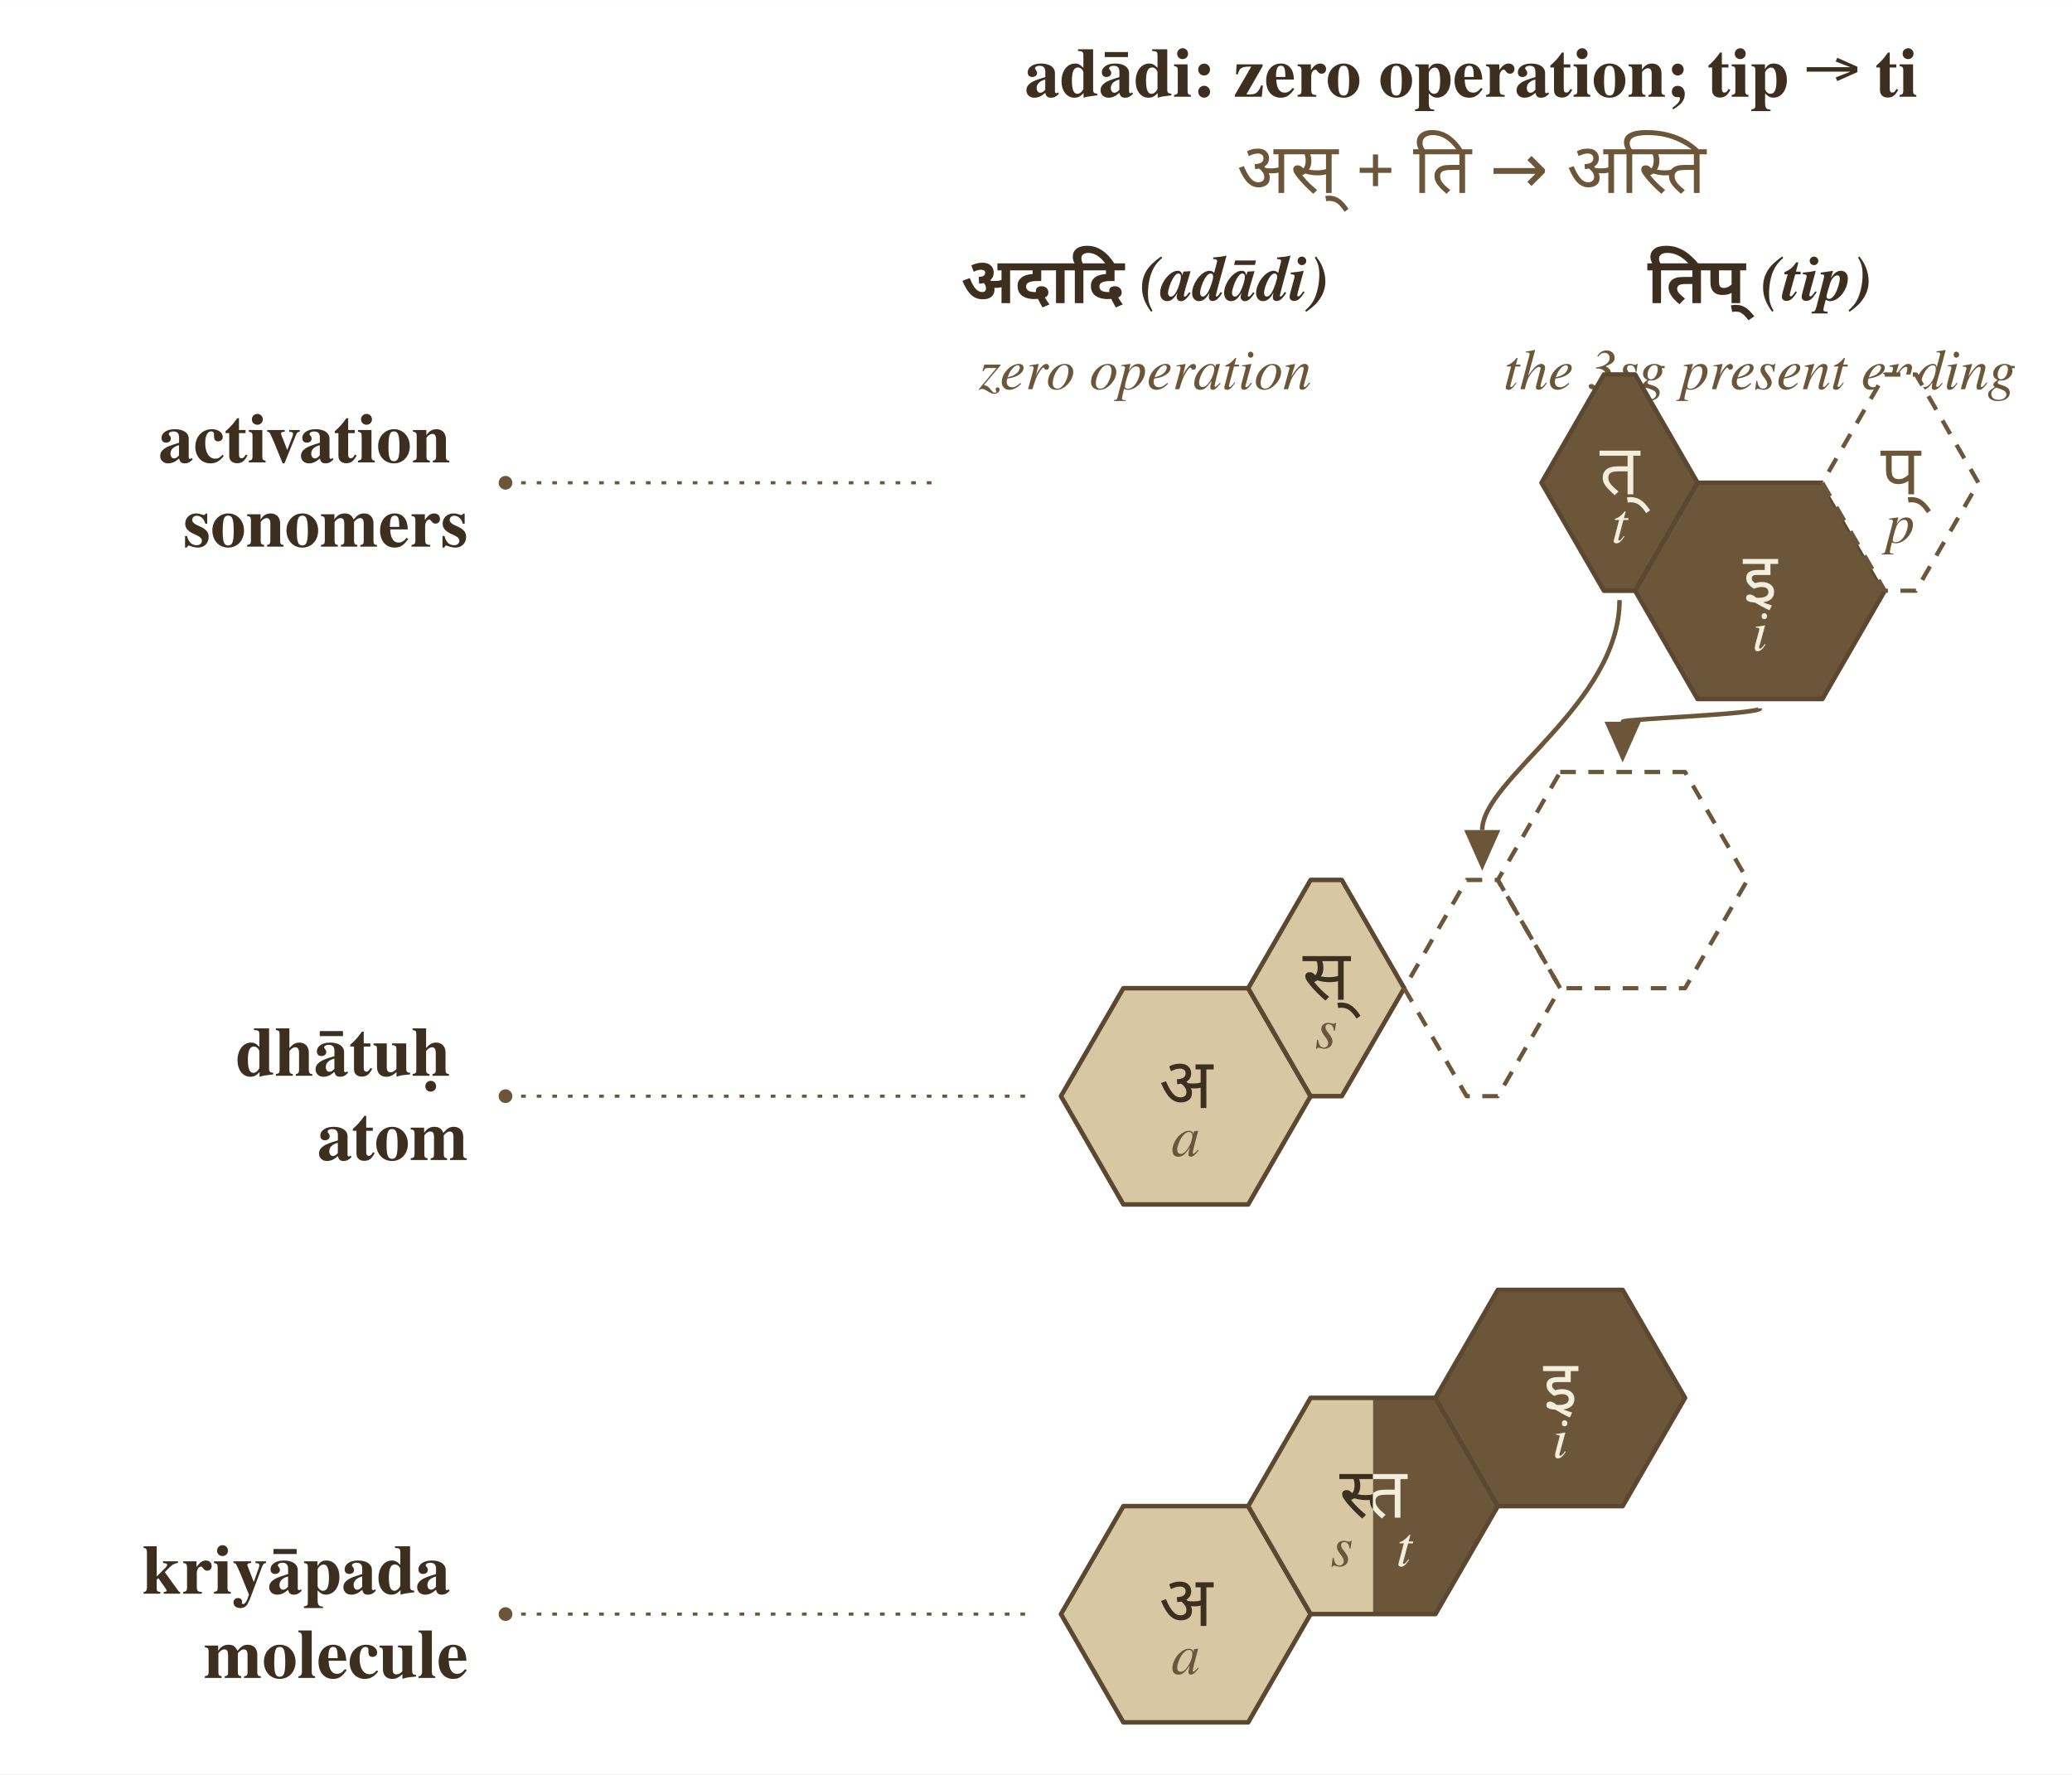
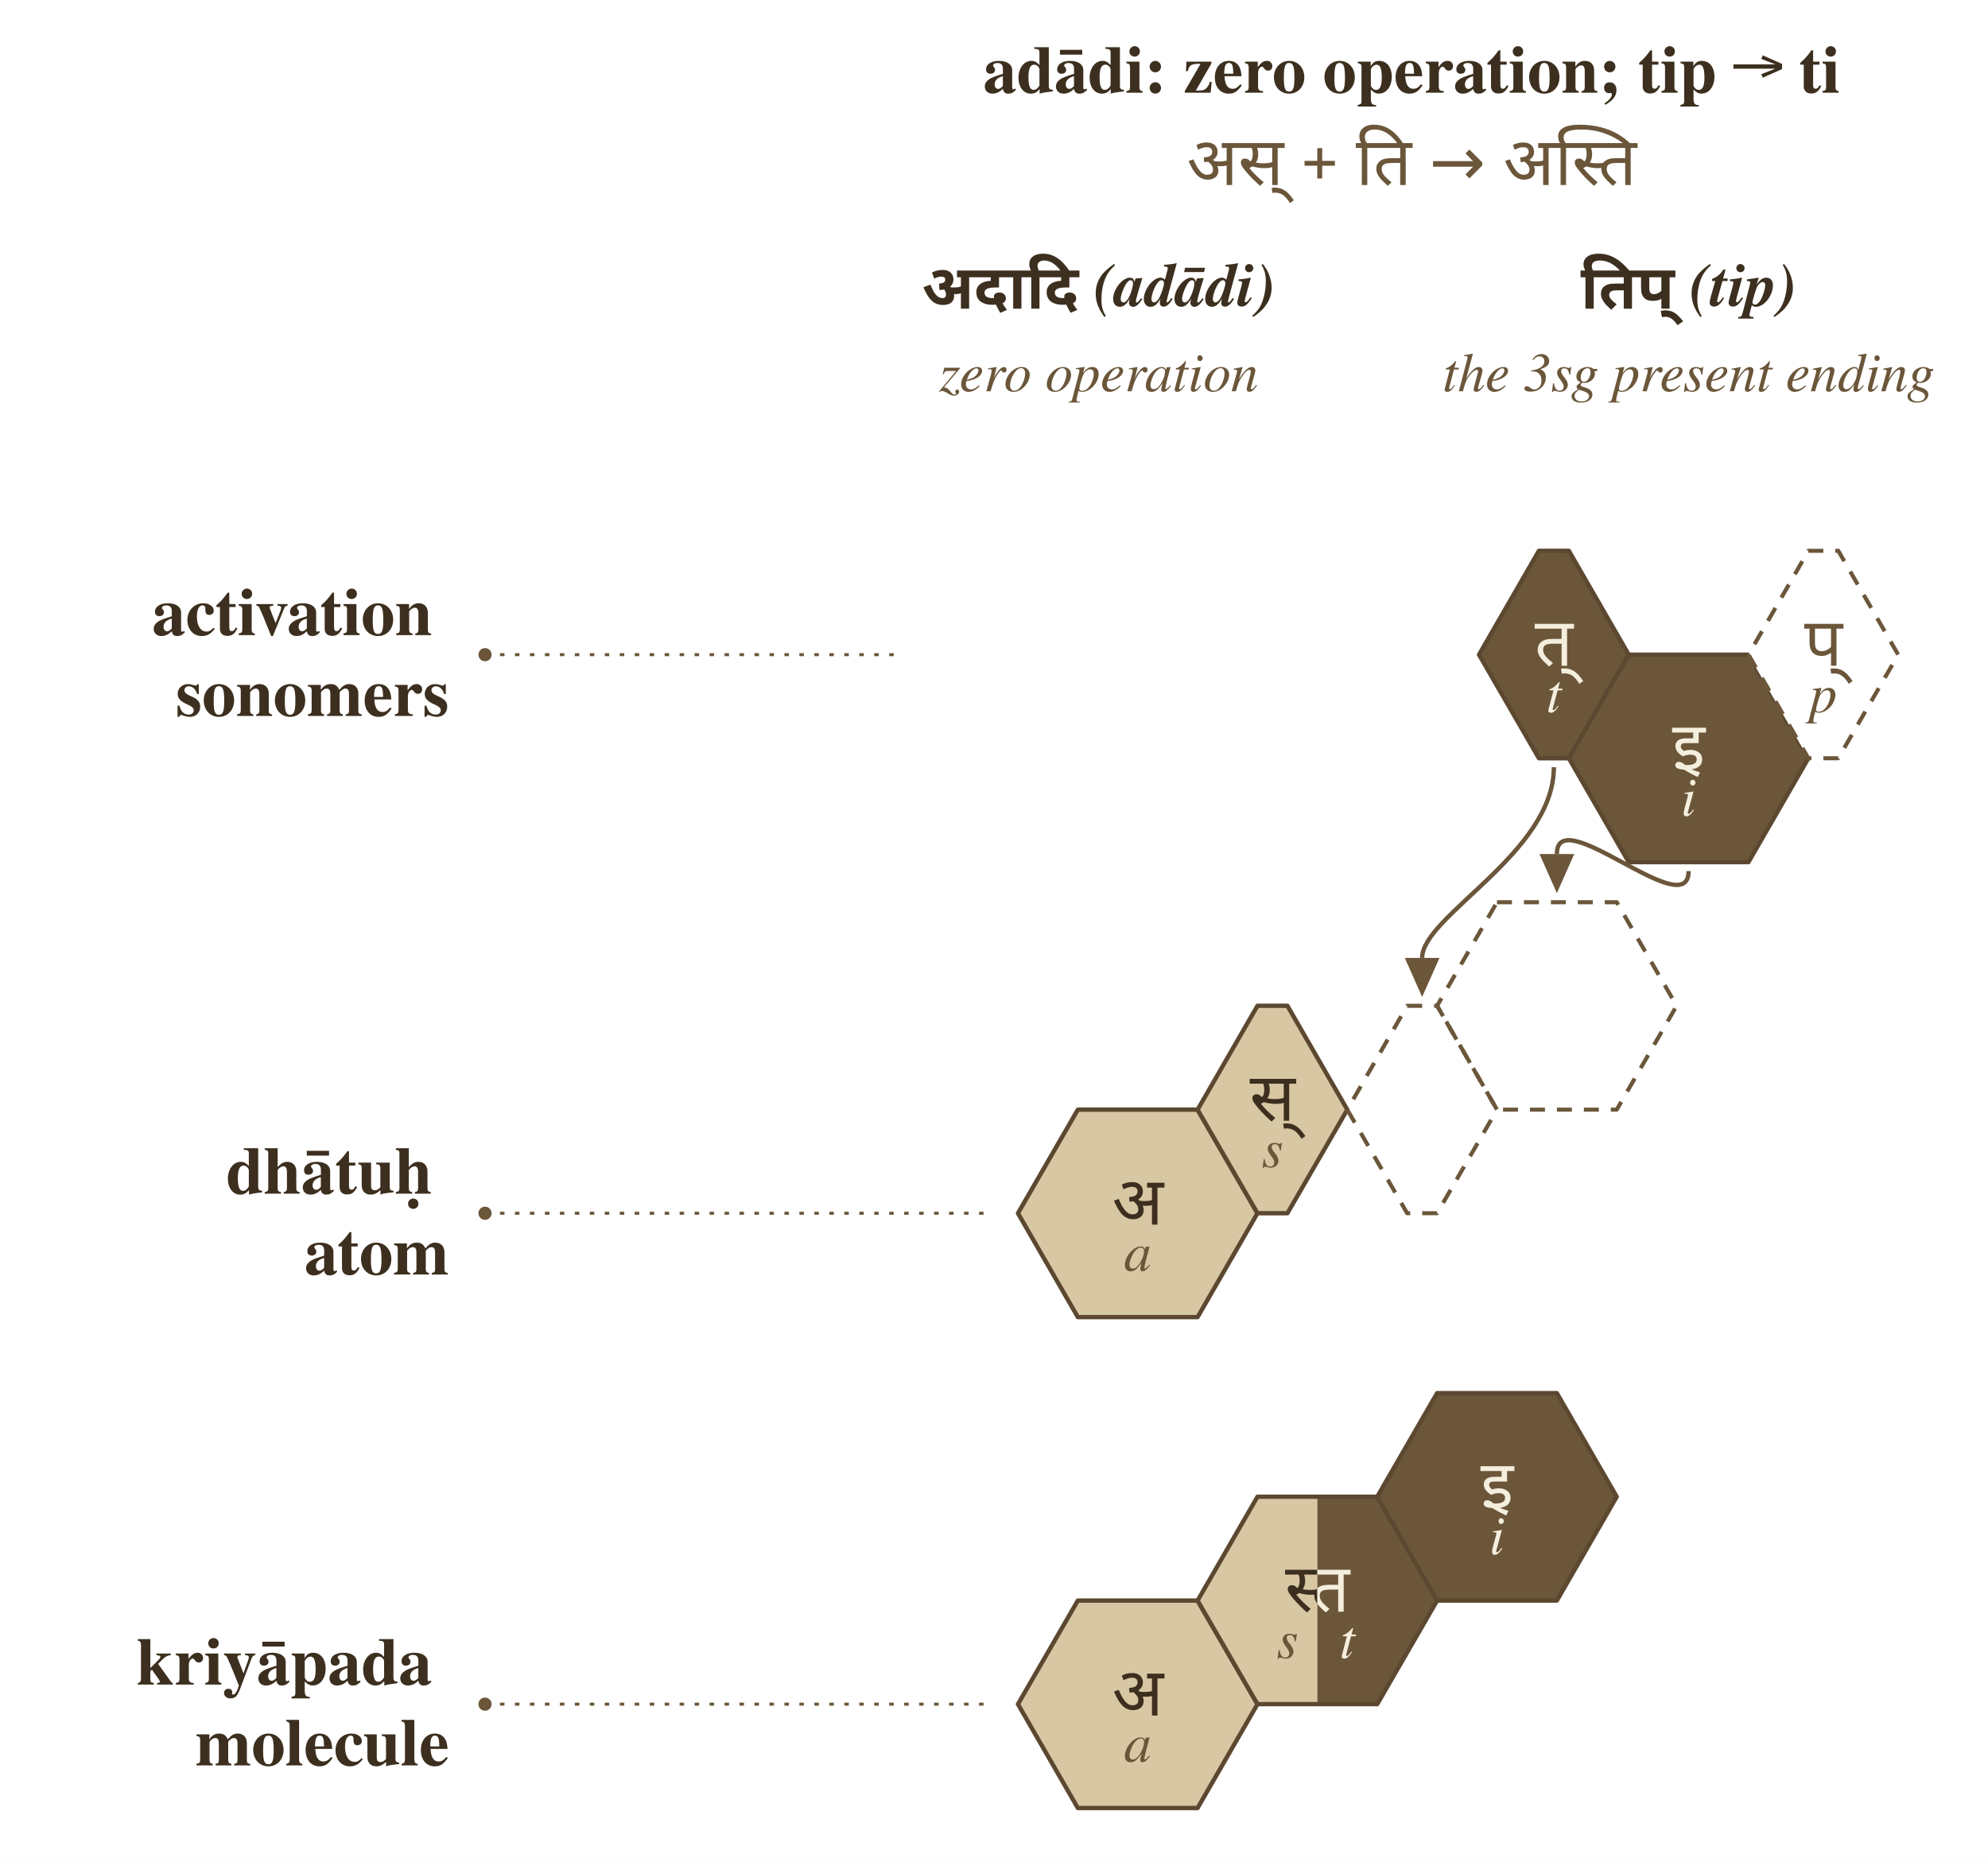
- <svg xmlns="http://www.w3.org/2000/svg" viewBox="0 0 664.0 568.6" width="4.5in" height="3.854in">
-   <rect x="0" y="0" width="664.0" height="568.6" fill="#ffffff" />
+ <svg xmlns="http://www.w3.org/2000/svg" viewBox="0 0 664.0 620.6" width="4.5in" height="4.206in">
+   <rect x="0" y="0" width="664.0" height="620.6" fill="#ffffff" />
  <defs>
    <marker id="arrowhead" markerWidth="10" markerHeight="8" refX="0" refY="4" orient="auto" markerUnits="strokeWidth">
      <polygon points="0,0 9,4 0,8" fill="#6b563a" />
    </marker>
  </defs>
  <text x="471.5" y="24.0" font-family="Charter, Georgia, Times, serif" font-size="22.5" font-weight="700" text-anchor="middle" dominant-baseline="middle" fill="#3d2f1f">adādi: zero operation; tip → ti</text>
  <text x="471.5" y="54.0" font-family="Noto Sans Devanagari, Mangal, Devanagari Sangam MN, sans-serif" font-size="22.5" font-weight="500" text-anchor="middle" dominant-baseline="middle" fill="#6b563a">अस् + ति → अस्ति</text>
-   <text x="150.0" y="154.7" font-family="Charter, Georgia, Times, serif" font-size="22.5" font-weight="700" text-anchor="end" dominant-baseline="middle" fill="#3d2f1f">
-     <tspan x="150.0" y="141.2">activation</tspan>
-     <tspan x="150.0" y="168.2">sonomers</tspan>
+   <text x="150.0" y="218.7" font-family="Charter, Georgia, Times, serif" font-size="22.5" font-weight="700" text-anchor="end" dominant-baseline="middle" fill="#3d2f1f">
+     <tspan x="150.0" y="205.2">activation</tspan>
+     <tspan x="150.0" y="232.2">sonomers</tspan>
  </text>
-   <text x="150.0" y="351.3" font-family="Charter, Georgia, Times, serif" font-size="22.5" font-weight="700" text-anchor="end" dominant-baseline="middle" fill="#3d2f1f">
-     <tspan x="150.0" y="337.8">dhātuḥ</tspan>
-     <tspan x="150.0" y="364.8">atom</tspan>
+   <text x="150.0" y="405.3" font-family="Charter, Georgia, Times, serif" font-size="22.5" font-weight="700" text-anchor="end" dominant-baseline="middle" fill="#3d2f1f">
+     <tspan x="150.0" y="391.8">dhātuḥ</tspan>
+     <tspan x="150.0" y="418.8">atom</tspan>
  </text>
-   <text x="150.0" y="517.3" font-family="Charter, Georgia, Times, serif" font-size="22.5" font-weight="700" text-anchor="end" dominant-baseline="middle" fill="#3d2f1f">
-     <tspan x="150.0" y="503.8">kriyāpada</tspan>
-     <tspan x="150.0" y="530.8">molecule</tspan>
+   <text x="150.0" y="569.3" font-family="Charter, Georgia, Times, serif" font-size="22.5" font-weight="700" text-anchor="end" dominant-baseline="middle" fill="#3d2f1f">
+     <tspan x="150.0" y="555.8">kriyāpada</tspan>
+     <tspan x="150.0" y="582.8">molecule</tspan>
  </text>
-   <circle cx="162.0" cy="154.7" r="2.2" fill="#6b563a" />
-   <line x1="162.0" y1="154.7" x2="301.0" y2="154.7" stroke="#6b563a" stroke-width="1" stroke-dasharray="1.5 3.5" />
-   <circle cx="162.0" cy="351.3" r="2.2" fill="#6b563a" />
-   <line x1="162.0" y1="351.3" x2="332.0" y2="351.3" stroke="#6b563a" stroke-width="1" stroke-dasharray="1.5 3.5" />
-   <circle cx="162.0" cy="517.3" r="2.2" fill="#6b563a" />
-   <line x1="162.0" y1="517.3" x2="332.0" y2="517.3" stroke="#6b563a" stroke-width="1" stroke-dasharray="1.5 3.5" />
-   <text x="367.0" y="90.0" font-family="Charter, Georgia, Times, serif" font-size="20.5" font-weight="700" text-anchor="middle" dominant-baseline="middle" fill="#3d2f1f">
+   <circle cx="162.0" cy="218.7" r="2.2" fill="#6b563a" />
+   <line x1="162.0" y1="218.7" x2="301.0" y2="218.7" stroke="#6b563a" stroke-width="1" stroke-dasharray="1.5 3.5" />
+   <circle cx="162.0" cy="405.3" r="2.2" fill="#6b563a" />
+   <line x1="162.0" y1="405.3" x2="332.0" y2="405.3" stroke="#6b563a" stroke-width="1" stroke-dasharray="1.5 3.5" />
+   <circle cx="162.0" cy="569.3" r="2.2" fill="#6b563a" />
+   <line x1="162.0" y1="569.3" x2="332.0" y2="569.3" stroke="#6b563a" stroke-width="1" stroke-dasharray="1.5 3.5" />
+   <text x="367.0" y="96.0" font-family="Charter, Georgia, Times, serif" font-size="20.5" font-weight="700" text-anchor="middle" dominant-baseline="middle" fill="#3d2f1f">
    <tspan font-family="Noto Sans Devanagari, Mangal, Devanagari Sangam MN, sans-serif">अदादि</tspan>
    <tspan font-style="italic">(adādi)</tspan>
  </text>
-   <text x="367.0" y="119.5" font-family="Charter, Georgia, Times, serif" font-size="18.4" font-style="italic" text-anchor="middle" dominant-baseline="middle" fill="#6b563a">zero operation</text>
-   <text x="564.0" y="90.0" font-family="Charter, Georgia, Times, serif" font-size="20.5" font-weight="700" text-anchor="middle" dominant-baseline="middle" fill="#3d2f1f">
+   <text x="367.0" y="125.5" font-family="Charter, Georgia, Times, serif" font-size="18.4" font-style="italic" text-anchor="middle" dominant-baseline="middle" fill="#6b563a">zero operation</text>
+   <text x="564.0" y="96.0" font-family="Charter, Georgia, Times, serif" font-size="20.5" font-weight="700" text-anchor="middle" dominant-baseline="middle" fill="#3d2f1f">
    <tspan font-family="Noto Sans Devanagari, Mangal, Devanagari Sangam MN, sans-serif">तिप्</tspan>
    <tspan font-style="italic">(tip)</tspan>
  </text>
-   <text x="564.0" y="119.5" font-family="Charter, Georgia, Times, serif" font-size="18.4" font-style="italic" text-anchor="middle" dominant-baseline="middle" fill="#6b563a">the 3sg present ending</text>
-   <polygon points="514.0,120.0 524.0,120.0 544.0,154.7 524.0,189.3 514.0,189.3 494.0,154.7" fill="#6b563a" stroke="#5c4830" stroke-width="1.45" stroke-linejoin="round" />
-   <text x="519.0" y="150.6" font-family="Noto Sans Devanagari, Mangal, Devanagari Sangam MN, sans-serif" font-size="22.5" font-weight="500" text-anchor="middle" dominant-baseline="middle" fill="#f4eedd">त्</text>
-   <text x="519.0" y="168.7" font-family="Charter, Georgia, Times, serif" font-size="18.4" font-style="italic" text-anchor="middle" dominant-baseline="middle" fill="#f4eedd">t</text>
-   <polygon points="544.0,154.7 584.0,154.7 604.0,189.3 584.0,224.0 544.0,224.0 524.0,189.3" fill="#6b563a" stroke="#5c4830" stroke-width="1.45" stroke-linejoin="round" />
-   <text x="564.0" y="185.3" font-family="Noto Sans Devanagari, Mangal, Devanagari Sangam MN, sans-serif" font-size="22.5" font-weight="500" text-anchor="middle" dominant-baseline="middle" fill="#f4eedd">इ</text>
-   <text x="564.0" y="203.3" font-family="Charter, Georgia, Times, serif" font-size="18.4" font-style="italic" text-anchor="middle" dominant-baseline="middle" fill="#f4eedd">i</text>
-   <polygon points="604.0,120.0 614.0,120.0 634.0,154.7 614.0,189.3 604.0,189.3 584.0,154.7" fill="#ffffff" stroke="#6b563a" stroke-width="1.35" stroke-dasharray="5 4" stroke-linejoin="round" />
-   <text x="609.0" y="150.6" font-family="Noto Sans Devanagari, Mangal, Devanagari Sangam MN, sans-serif" font-size="22.5" font-weight="500" text-anchor="middle" dominant-baseline="middle" fill="#6b563a">प्</text>
-   <text x="609.0" y="168.7" font-family="Charter, Georgia, Times, serif" font-size="18.4" font-style="italic" text-anchor="middle" dominant-baseline="middle" fill="#6b563a">p</text>
-   <polygon points="360.0,316.7 400.0,316.7 420.0,351.3 400.0,386.0 360.0,386.0 340.0,351.3" fill="#d8c7a3" stroke="#5c4830" stroke-width="1.45" stroke-linejoin="round" />
-   <text x="380.0" y="347.3" font-family="Noto Sans Devanagari, Mangal, Devanagari Sangam MN, sans-serif" font-size="22.5" font-weight="500" text-anchor="middle" dominant-baseline="middle" fill="#3d2f1f">अ</text>
-   <text x="380.0" y="365.3" font-family="Charter, Georgia, Times, serif" font-size="18.4" font-style="italic" text-anchor="middle" dominant-baseline="middle" fill="#6b563a">a</text>
-   <polygon points="420.0,282.0 430.0,282.0 450.0,316.7 430.0,351.3 420.0,351.3 400.0,316.7" fill="#d8c7a3" stroke="#5c4830" stroke-width="1.45" stroke-linejoin="round" />
-   <text x="425.0" y="312.6" font-family="Noto Sans Devanagari, Mangal, Devanagari Sangam MN, sans-serif" font-size="22.5" font-weight="500" text-anchor="middle" dominant-baseline="middle" fill="#3d2f1f">स्</text>
-   <text x="425.0" y="330.7" font-family="Charter, Georgia, Times, serif" font-size="18.4" font-style="italic" text-anchor="middle" dominant-baseline="middle" fill="#6b563a">s</text>
-   <polygon points="470.0,282.0 480.0,282.0 500.0,316.7 480.0,351.3 470.0,351.3 450.0,316.7" fill="none" stroke="#6b563a" stroke-width="1.35" stroke-dasharray="5 4" stroke-linejoin="round" />
-   <polygon points="500.0,247.4 540.0,247.4 560.0,282.0 540.0,316.7 500.0,316.7 480.0,282.0" fill="none" stroke="#6b563a" stroke-width="1.35" stroke-dasharray="5 4" stroke-linejoin="round" />
-   <path d="M 519.0,192.3 C 519.0,225.5 475.0,249.8 475.0,266.0" fill="none" stroke="#6b563a" stroke-width="1.45" marker-end="url(#arrowhead)" />
-   <path d="M 564.0,227.0 C 564.0,228.9 520.0,230.4 520.0,231.3" fill="none" stroke="#6b563a" stroke-width="1.45" marker-end="url(#arrowhead)" />
-   <polygon points="360.0,482.7 400.0,482.7 420.0,517.3 400.0,552.0 360.0,552.0 340.0,517.3" fill="#d8c7a3" stroke="#5c4830" stroke-width="1.45" stroke-linejoin="round" />
-   <text x="380.0" y="513.3" font-family="Noto Sans Devanagari, Mangal, Devanagari Sangam MN, sans-serif" font-size="22.5" font-weight="500" text-anchor="middle" dominant-baseline="middle" fill="#3d2f1f">अ</text>
-   <text x="380.0" y="531.3" font-family="Charter, Georgia, Times, serif" font-size="18.4" font-style="italic" text-anchor="middle" dominant-baseline="middle" fill="#6b563a">a</text>
-   <polygon points="420.0,448.0 440.0,448.0 440.0,517.3 420.0,517.3 400.0,482.7" fill="#d8c7a3" stroke="none" />
-   <polygon points="440.0,448.0 460.0,448.0 480.0,482.7 460.0,517.3 440.0,517.3" fill="#6b563a" stroke="none" />
-   <polygon points="420.0,448.0 460.0,448.0 480.0,482.7 460.0,517.3 420.0,517.3 400.0,482.7" fill="none" stroke="#5c4830" stroke-width="1.45" stroke-linejoin="round" />
+   <text x="564.0" y="125.5" font-family="Charter, Georgia, Times, serif" font-size="18.4" font-style="italic" text-anchor="middle" dominant-baseline="middle" fill="#6b563a">the 3sg present ending</text>
+   <polygon points="514.0,184.0 524.0,184.0 544.0,218.7 524.0,253.3 514.0,253.3 494.0,218.7" fill="#6b563a" stroke="#5c4830" stroke-width="1.45" stroke-linejoin="round" />
+   <text x="519.0" y="214.6" font-family="Noto Sans Devanagari, Mangal, Devanagari Sangam MN, sans-serif" font-size="22.5" font-weight="500" text-anchor="middle" dominant-baseline="middle" fill="#f4eedd">त्</text>
+   <text x="519.0" y="232.7" font-family="Charter, Georgia, Times, serif" font-size="18.4" font-style="italic" text-anchor="middle" dominant-baseline="middle" fill="#f4eedd">t</text>
+   <polygon points="544.0,218.7 584.0,218.7 604.0,253.3 584.0,288.0 544.0,288.0 524.0,253.3" fill="#6b563a" stroke="#5c4830" stroke-width="1.45" stroke-linejoin="round" />
+   <text x="564.0" y="249.3" font-family="Noto Sans Devanagari, Mangal, Devanagari Sangam MN, sans-serif" font-size="22.5" font-weight="500" text-anchor="middle" dominant-baseline="middle" fill="#f4eedd">इ</text>
+   <text x="564.0" y="267.3" font-family="Charter, Georgia, Times, serif" font-size="18.4" font-style="italic" text-anchor="middle" dominant-baseline="middle" fill="#f4eedd">i</text>
+   <polygon points="604.0,184.0 614.0,184.0 634.0,218.7 614.0,253.3 604.0,253.3 584.0,218.7" fill="#ffffff" stroke="#6b563a" stroke-width="1.35" stroke-dasharray="5 4" stroke-linejoin="round" />
+   <text x="609.0" y="214.6" font-family="Noto Sans Devanagari, Mangal, Devanagari Sangam MN, sans-serif" font-size="22.5" font-weight="500" text-anchor="middle" dominant-baseline="middle" fill="#6b563a">प्</text>
+   <text x="609.0" y="232.7" font-family="Charter, Georgia, Times, serif" font-size="18.4" font-style="italic" text-anchor="middle" dominant-baseline="middle" fill="#6b563a">p</text>
+   <polygon points="360.0,370.7 400.0,370.7 420.0,405.3 400.0,440.0 360.0,440.0 340.0,405.3" fill="#d8c7a3" stroke="#5c4830" stroke-width="1.45" stroke-linejoin="round" />
+   <text x="380.0" y="401.3" font-family="Noto Sans Devanagari, Mangal, Devanagari Sangam MN, sans-serif" font-size="22.5" font-weight="500" text-anchor="middle" dominant-baseline="middle" fill="#3d2f1f">अ</text>
+   <text x="380.0" y="419.3" font-family="Charter, Georgia, Times, serif" font-size="18.4" font-style="italic" text-anchor="middle" dominant-baseline="middle" fill="#6b563a">a</text>
+   <polygon points="420.0,336.0 430.0,336.0 450.0,370.7 430.0,405.3 420.0,405.3 400.0,370.7" fill="#d8c7a3" stroke="#5c4830" stroke-width="1.45" stroke-linejoin="round" />
+   <text x="425.0" y="366.6" font-family="Noto Sans Devanagari, Mangal, Devanagari Sangam MN, sans-serif" font-size="22.5" font-weight="500" text-anchor="middle" dominant-baseline="middle" fill="#3d2f1f">स्</text>
+   <text x="425.0" y="384.7" font-family="Charter, Georgia, Times, serif" font-size="18.4" font-style="italic" text-anchor="middle" dominant-baseline="middle" fill="#6b563a">s</text>
+   <polygon points="470.0,336.0 480.0,336.0 500.0,370.7 480.0,405.3 470.0,405.3 450.0,370.7" fill="none" stroke="#6b563a" stroke-width="1.35" stroke-dasharray="5 4" stroke-linejoin="round" />
+   <polygon points="500.0,301.4 540.0,301.4 560.0,336.0 540.0,370.7 500.0,370.7 480.0,336.0" fill="none" stroke="#6b563a" stroke-width="1.35" stroke-dasharray="5 4" stroke-linejoin="round" />
+   <path d="M 519.0,256.3 C 519.0,285.0 475.0,306.0 475.0,320.0" fill="none" stroke="#6b563a" stroke-width="1.45" marker-end="url(#arrowhead)" />
+   <path d="M 564.0,291.0 C 564.0,309.0 520.0,267.3 520.0,285.3" fill="none" stroke="#6b563a" stroke-width="1.45" marker-end="url(#arrowhead)" />
+   <polygon points="360.0,534.7 400.0,534.7 420.0,569.3 400.0,604.0 360.0,604.0 340.0,569.3" fill="#d8c7a3" stroke="#5c4830" stroke-width="1.45" stroke-linejoin="round" />
+   <text x="380.0" y="565.3" font-family="Noto Sans Devanagari, Mangal, Devanagari Sangam MN, sans-serif" font-size="22.5" font-weight="500" text-anchor="middle" dominant-baseline="middle" fill="#3d2f1f">अ</text>
+   <text x="380.0" y="583.3" font-family="Charter, Georgia, Times, serif" font-size="18.4" font-style="italic" text-anchor="middle" dominant-baseline="middle" fill="#6b563a">a</text>
+   <polygon points="420.0,500.0 440.0,500.0 440.0,569.3 420.0,569.3 400.0,534.7" fill="#d8c7a3" stroke="none" />
+   <polygon points="440.0,500.0 460.0,500.0 480.0,534.7 460.0,569.3 440.0,569.3" fill="#6b563a" stroke="none" />
+   <polygon points="420.0,500.0 460.0,500.0 480.0,534.7 460.0,569.3 420.0,569.3 400.0,534.7" fill="none" stroke="#5c4830" stroke-width="1.45" stroke-linejoin="round" />
  <defs>
    <clipPath id="vedic-kriya-cluster-1-cell0">
-       <rect x="400.0" y="413.4" width="40.0" height="138.6" />
+       <rect x="400.0" y="465.4" width="40.0" height="138.6" />
    </clipPath>
    <clipPath id="vedic-kriya-cluster-1-cell1">
-       <rect x="440.0" y="413.4" width="40.0" height="138.6" />
+       <rect x="440.0" y="465.4" width="40.0" height="138.6" />
    </clipPath>
  </defs>
-   <text x="440.0" y="478.6" font-family="Noto Sans Devanagari, Mangal, Devanagari Sangam MN, sans-serif" font-size="22.5" font-weight="500" text-anchor="middle" dominant-baseline="middle" fill="#3d2f1f" clip-path="url(#vedic-kriya-cluster-1-cell0)">स्त</text>
-   <text x="440.0" y="478.6" font-family="Noto Sans Devanagari, Mangal, Devanagari Sangam MN, sans-serif" font-size="22.5" font-weight="500" text-anchor="middle" dominant-baseline="middle" fill="#f4eedd" clip-path="url(#vedic-kriya-cluster-1-cell1)">स्त</text>
-   <text x="430.0" y="496.7" font-family="Charter, Georgia, Times, serif" font-size="18.4" font-style="italic" text-anchor="middle" dominant-baseline="middle" fill="#6b563a">s</text>
-   <text x="450.0" y="496.7" font-family="Charter, Georgia, Times, serif" font-size="18.4" font-style="italic" text-anchor="middle" dominant-baseline="middle" fill="#f4eedd">t</text>
-   <polygon points="480.0,413.4 520.0,413.4 540.0,448.0 520.0,482.7 480.0,482.7 460.0,448.0" fill="#6b563a" stroke="#5c4830" stroke-width="1.45" stroke-linejoin="round" />
-   <text x="500.0" y="444.0" font-family="Noto Sans Devanagari, Mangal, Devanagari Sangam MN, sans-serif" font-size="22.5" font-weight="500" text-anchor="middle" dominant-baseline="middle" fill="#f4eedd">इ</text>
-   <text x="500.0" y="462.0" font-family="Charter, Georgia, Times, serif" font-size="18.4" font-style="italic" text-anchor="middle" dominant-baseline="middle" fill="#f4eedd">i</text>
+   <text x="440.0" y="530.6" font-family="Noto Sans Devanagari, Mangal, Devanagari Sangam MN, sans-serif" font-size="22.5" font-weight="500" text-anchor="middle" dominant-baseline="middle" fill="#3d2f1f" clip-path="url(#vedic-kriya-cluster-1-cell0)">स्त</text>
+   <text x="440.0" y="530.6" font-family="Noto Sans Devanagari, Mangal, Devanagari Sangam MN, sans-serif" font-size="22.5" font-weight="500" text-anchor="middle" dominant-baseline="middle" fill="#f4eedd" clip-path="url(#vedic-kriya-cluster-1-cell1)">स्त</text>
+   <text x="430.0" y="548.7" font-family="Charter, Georgia, Times, serif" font-size="18.4" font-style="italic" text-anchor="middle" dominant-baseline="middle" fill="#6b563a">s</text>
+   <text x="450.0" y="548.7" font-family="Charter, Georgia, Times, serif" font-size="18.4" font-style="italic" text-anchor="middle" dominant-baseline="middle" fill="#f4eedd">t</text>
+   <polygon points="480.0,465.4 520.0,465.4 540.0,500.0 520.0,534.7 480.0,534.7 460.0,500.0" fill="#6b563a" stroke="#5c4830" stroke-width="1.45" stroke-linejoin="round" />
+   <text x="500.0" y="496.0" font-family="Noto Sans Devanagari, Mangal, Devanagari Sangam MN, sans-serif" font-size="22.5" font-weight="500" text-anchor="middle" dominant-baseline="middle" fill="#f4eedd">इ</text>
+   <text x="500.0" y="514.0" font-family="Charter, Georgia, Times, serif" font-size="18.4" font-style="italic" text-anchor="middle" dominant-baseline="middle" fill="#f4eedd">i</text>
</svg>
